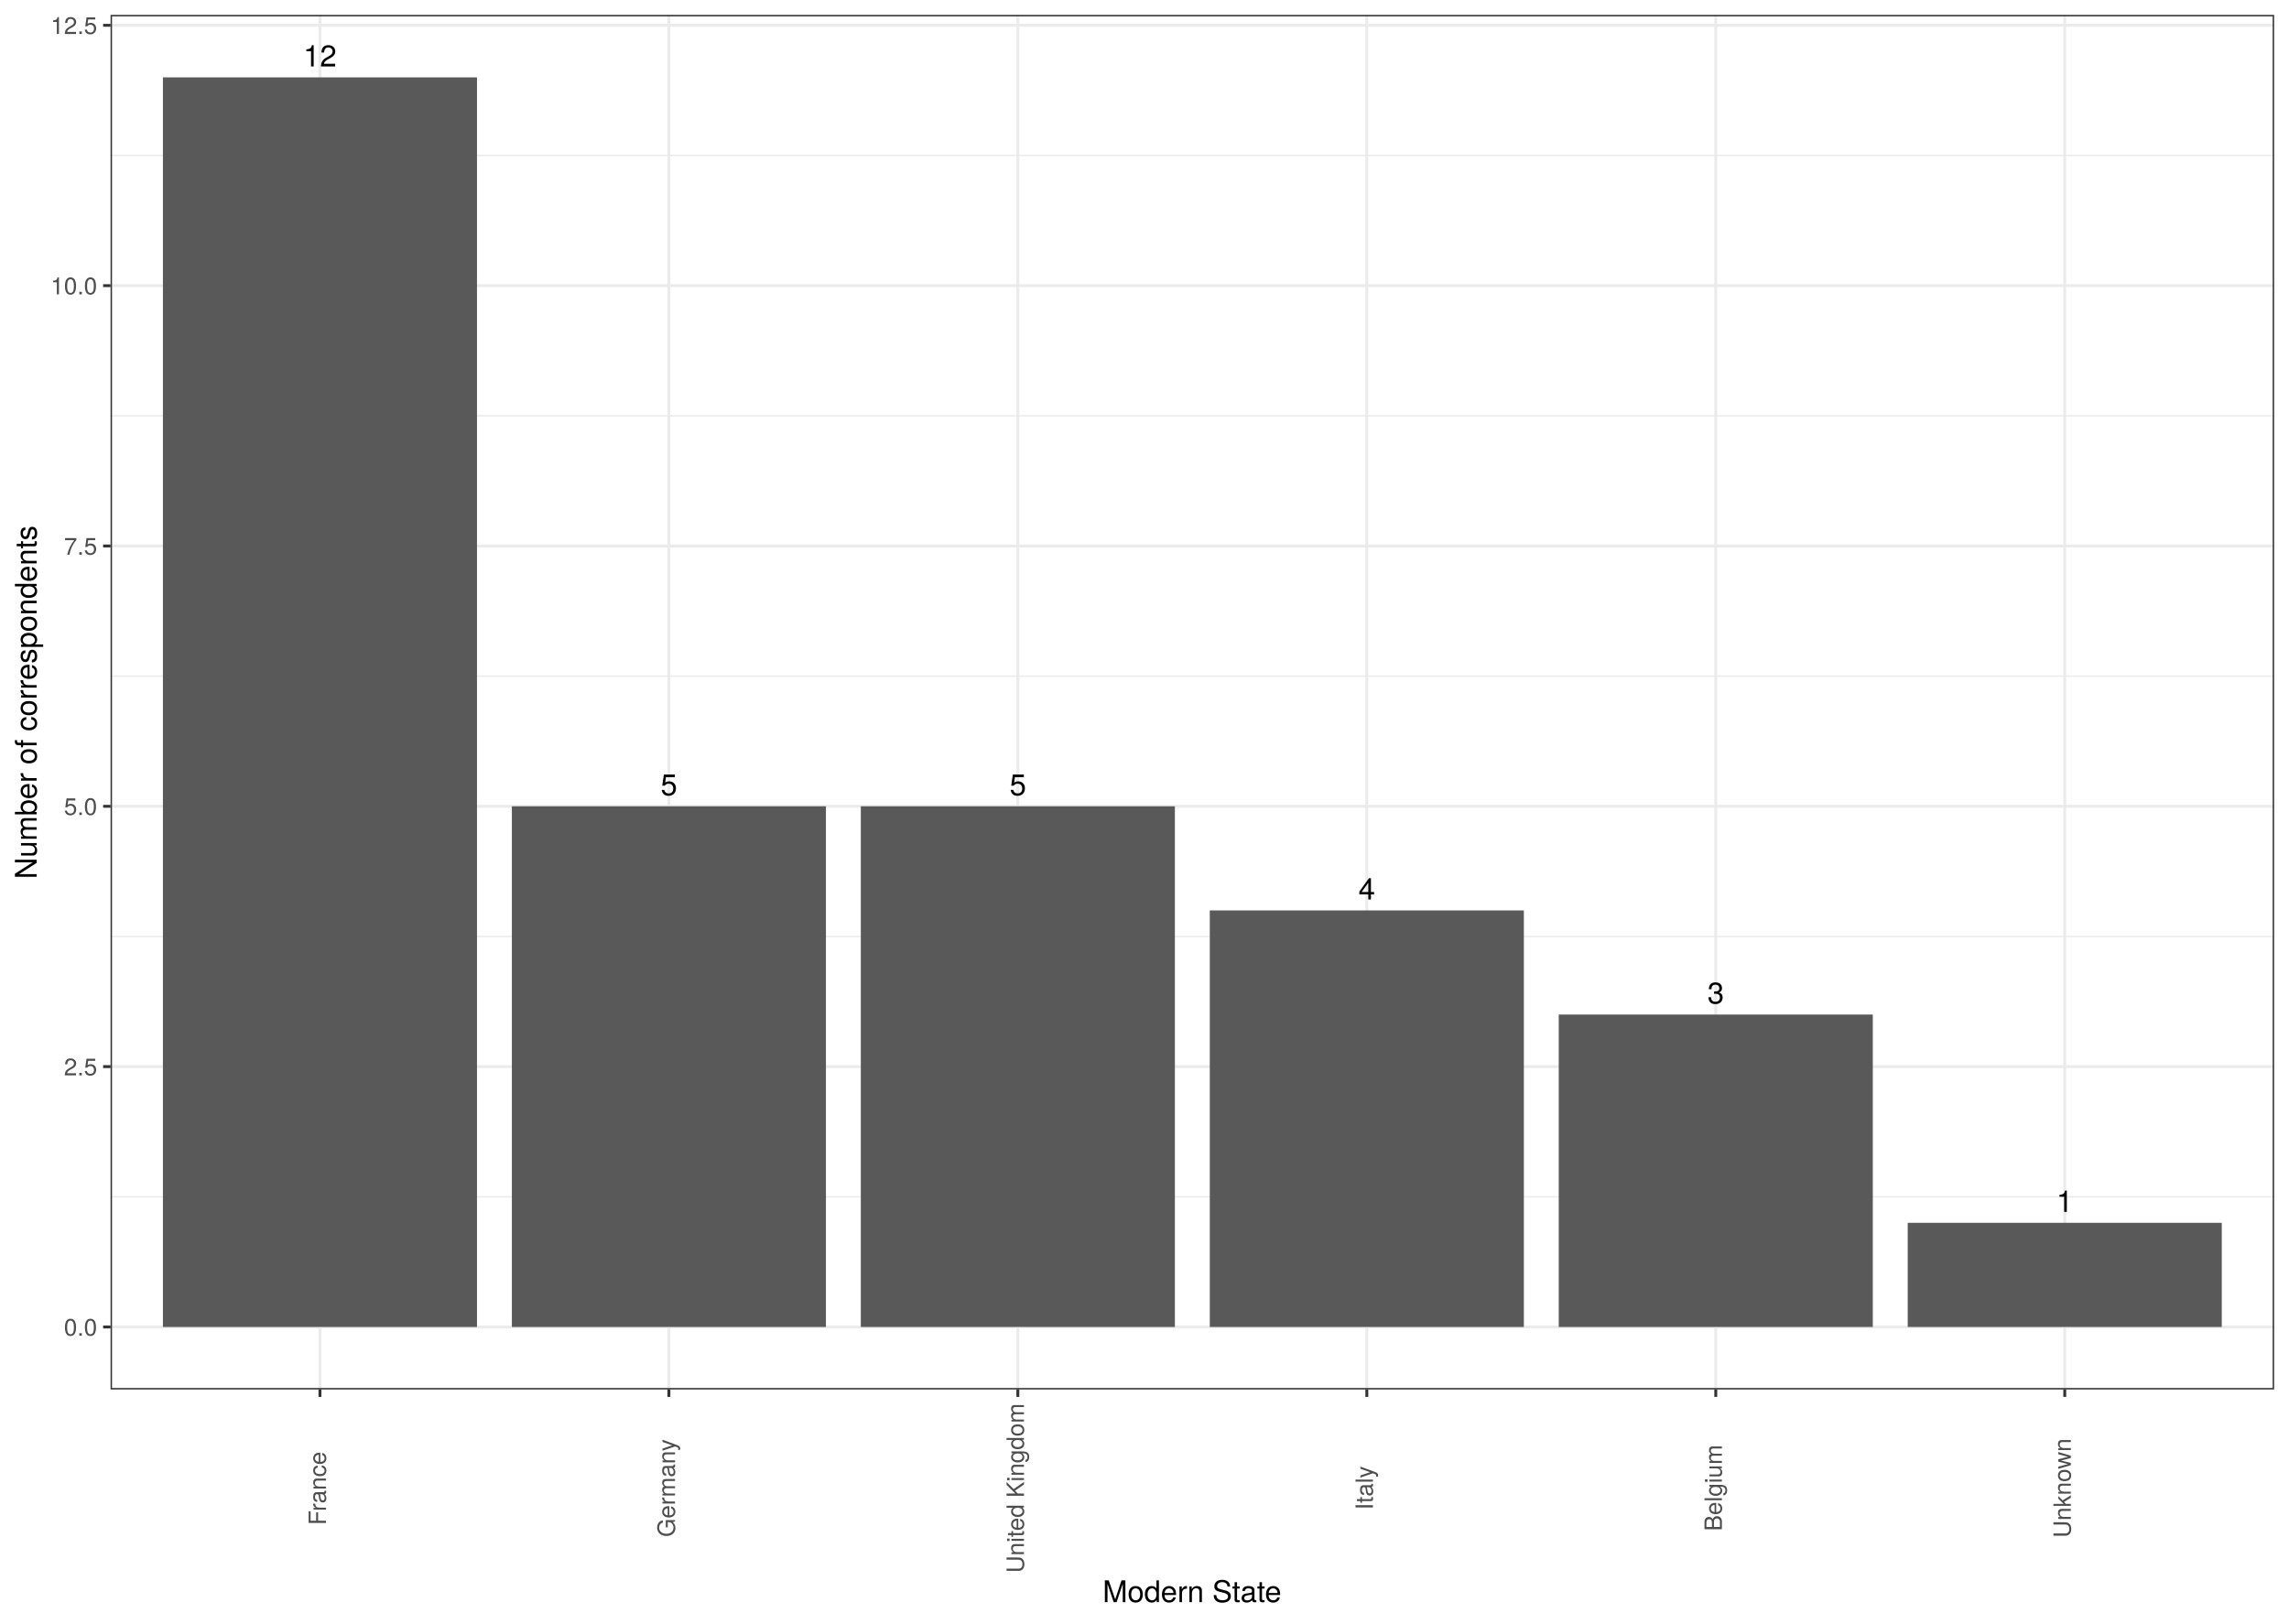
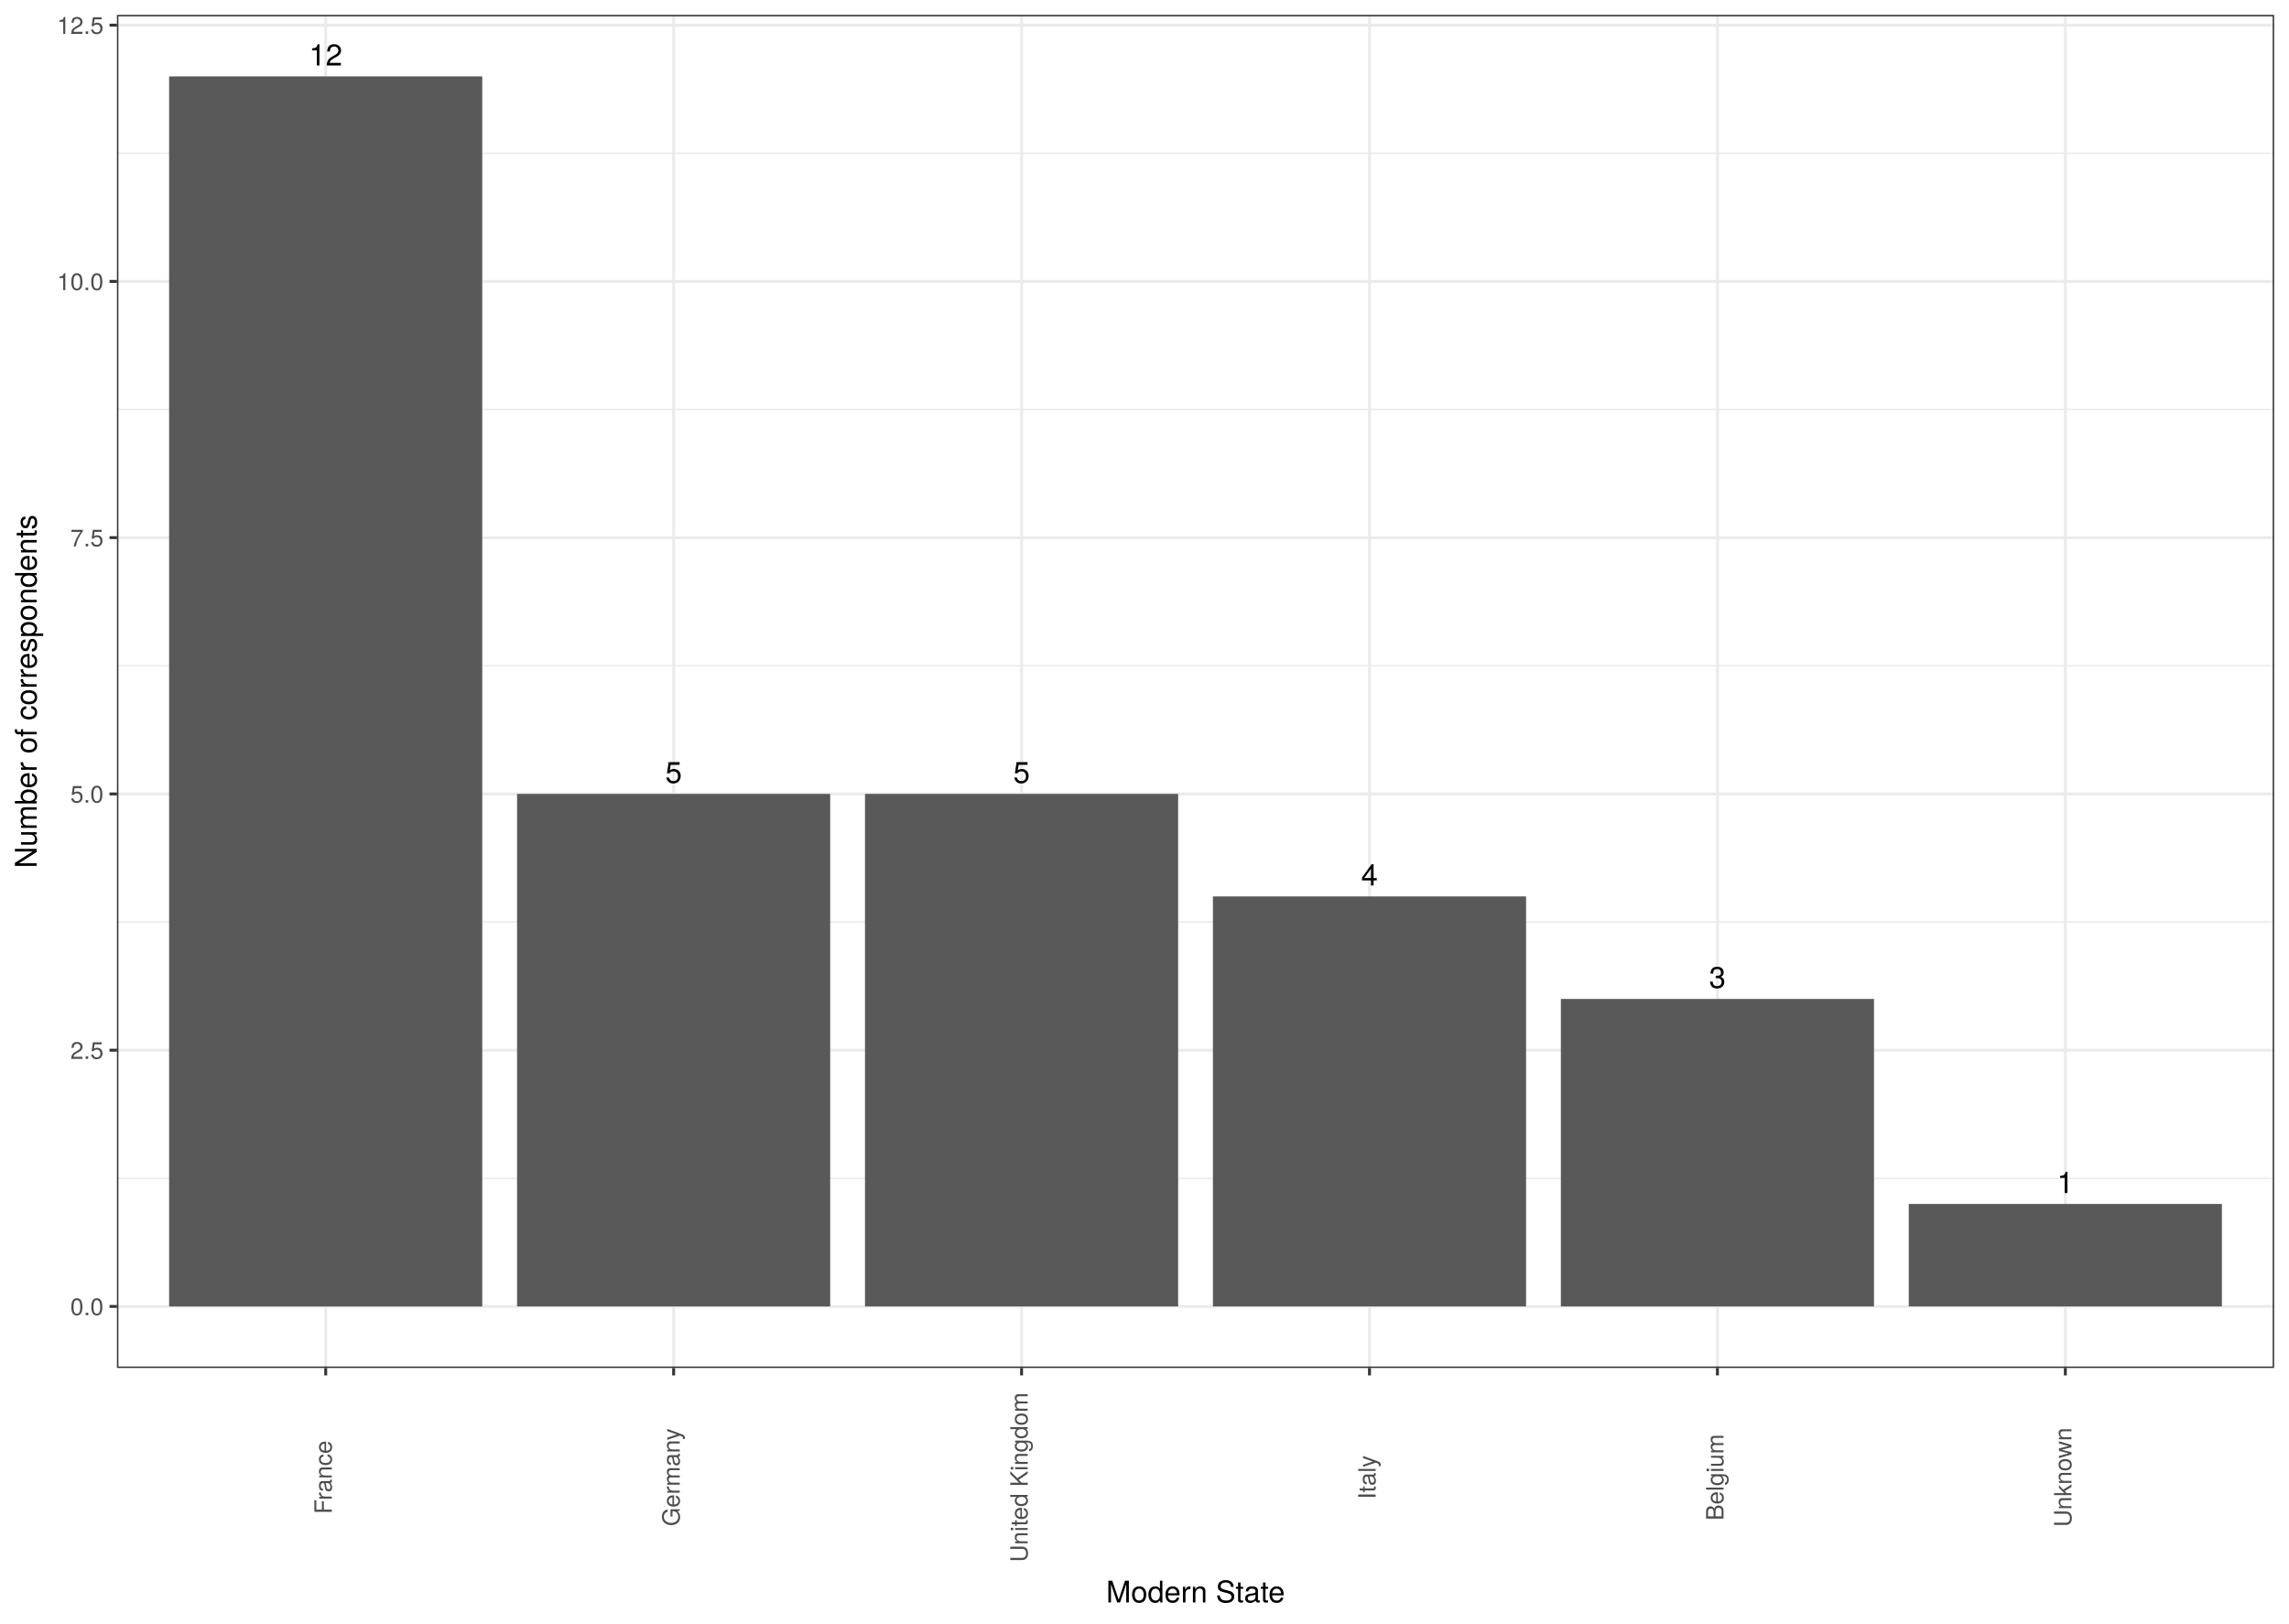
- <svg xmlns="http://www.w3.org/2000/svg" viewBox="0 0 842.40 597.60">
+ <svg xmlns="http://www.w3.org/2000/svg" class="svglite" width="842.40pt" height="597.60pt" viewBox="0 0 842.40 597.60">
  <defs>
    <style type="text/css">
-     line, polyline, polygon, path, rect, circle {
+     .svglite line, .svglite polyline, .svglite polygon, .svglite path, .svglite rect, .svglite circle {
      fill: none;
      stroke: #000000;
      stroke-linecap: round;
      stroke-linejoin: round;
      stroke-miterlimit: 10.00;
    }
+     .svglite text {
+       white-space: pre;
+     }
  </style>
  </defs>
  <rect width="100%" height="100%" style="stroke: none; fill: #FFFFFF;" />
-   <rect x="0.00" y="-0" width="842.40" height="597.60" style="stroke-width: 1.07; stroke: #FFFFFF; fill: #FFFFFF;" />
  <defs>
-     <clipPath id="cpNDAuNjl8ODM2LjkyfDUxMS40M3w1LjQ4">
-       <rect x="40.69" y="5.48" width="796.23" height="505.95" />
-     </clipPath>
-   </defs>
-   <rect x="40.69" y="5.48" width="796.23" height="505.95" style="stroke-width: 1.07; stroke: none; fill: #FFFFFF;" clip-path="url(#cpNDAuNjl8ODM2LjkyfDUxMS40M3w1LjQ4)" />
-   <polyline points="40.69,440.52 836.92,440.52 " style="stroke-width: 0.53; stroke: #EBEBEB; stroke-linecap: butt;" clip-path="url(#cpNDAuNjl8ODM2LjkyfDUxMS40M3w1LjQ4)" />
-   <polyline points="40.69,344.70 836.92,344.70 " style="stroke-width: 0.53; stroke: #EBEBEB; stroke-linecap: butt;" clip-path="url(#cpNDAuNjl8ODM2LjkyfDUxMS40M3w1LjQ4)" />
-   <polyline points="40.69,248.87 836.92,248.87 " style="stroke-width: 0.53; stroke: #EBEBEB; stroke-linecap: butt;" clip-path="url(#cpNDAuNjl8ODM2LjkyfDUxMS40M3w1LjQ4)" />
-   <polyline points="40.69,153.05 836.92,153.05 " style="stroke-width: 0.53; stroke: #EBEBEB; stroke-linecap: butt;" clip-path="url(#cpNDAuNjl8ODM2LjkyfDUxMS40M3w1LjQ4)" />
-   <polyline points="40.69,57.22 836.92,57.22 " style="stroke-width: 0.53; stroke: #EBEBEB; stroke-linecap: butt;" clip-path="url(#cpNDAuNjl8ODM2LjkyfDUxMS40M3w1LjQ4)" />
-   <polyline points="40.69,488.43 836.92,488.43 " style="stroke-width: 1.07; stroke: #EBEBEB; stroke-linecap: butt;" clip-path="url(#cpNDAuNjl8ODM2LjkyfDUxMS40M3w1LjQ4)" />
-   <polyline points="40.69,392.61 836.92,392.61 " style="stroke-width: 1.07; stroke: #EBEBEB; stroke-linecap: butt;" clip-path="url(#cpNDAuNjl8ODM2LjkyfDUxMS40M3w1LjQ4)" />
-   <polyline points="40.69,296.78 836.92,296.78 " style="stroke-width: 1.07; stroke: #EBEBEB; stroke-linecap: butt;" clip-path="url(#cpNDAuNjl8ODM2LjkyfDUxMS40M3w1LjQ4)" />
-   <polyline points="40.69,200.96 836.92,200.96 " style="stroke-width: 1.07; stroke: #EBEBEB; stroke-linecap: butt;" clip-path="url(#cpNDAuNjl8ODM2LjkyfDUxMS40M3w1LjQ4)" />
-   <polyline points="40.69,105.14 836.92,105.14 " style="stroke-width: 1.07; stroke: #EBEBEB; stroke-linecap: butt;" clip-path="url(#cpNDAuNjl8ODM2LjkyfDUxMS40M3w1LjQ4)" />
-   <polyline points="40.69,9.31 836.92,9.31 " style="stroke-width: 1.07; stroke: #EBEBEB; stroke-linecap: butt;" clip-path="url(#cpNDAuNjl8ODM2LjkyfDUxMS40M3w1LjQ4)" />
-   <polyline points="117.75,511.43 117.75,5.48 " style="stroke-width: 1.07; stroke: #EBEBEB; stroke-linecap: butt;" clip-path="url(#cpNDAuNjl8ODM2LjkyfDUxMS40M3w1LjQ4)" />
-   <polyline points="246.17,511.43 246.17,5.48 " style="stroke-width: 1.07; stroke: #EBEBEB; stroke-linecap: butt;" clip-path="url(#cpNDAuNjl8ODM2LjkyfDUxMS40M3w1LjQ4)" />
-   <polyline points="374.59,511.43 374.59,5.48 " style="stroke-width: 1.07; stroke: #EBEBEB; stroke-linecap: butt;" clip-path="url(#cpNDAuNjl8ODM2LjkyfDUxMS40M3w1LjQ4)" />
-   <polyline points="503.02,511.43 503.02,5.48 " style="stroke-width: 1.07; stroke: #EBEBEB; stroke-linecap: butt;" clip-path="url(#cpNDAuNjl8ODM2LjkyfDUxMS40M3w1LjQ4)" />
-   <polyline points="631.44,511.43 631.44,5.48 " style="stroke-width: 1.07; stroke: #EBEBEB; stroke-linecap: butt;" clip-path="url(#cpNDAuNjl8ODM2LjkyfDUxMS40M3w1LjQ4)" />
-   <polyline points="759.87,511.43 759.87,5.48 " style="stroke-width: 1.07; stroke: #EBEBEB; stroke-linecap: butt;" clip-path="url(#cpNDAuNjl8ODM2LjkyfDUxMS40M3w1LjQ4)" />
-   <rect x="59.96" y="28.48" width="115.58" height="459.95" style="stroke-width: 1.07; stroke: none; stroke-linecap: square; stroke-linejoin: miter; fill: #595959;" clip-path="url(#cpNDAuNjl8ODM2LjkyfDUxMS40M3w1LjQ4)" />
-   <rect x="188.38" y="296.78" width="115.58" height="191.65" style="stroke-width: 1.07; stroke: none; stroke-linecap: square; stroke-linejoin: miter; fill: #595959;" clip-path="url(#cpNDAuNjl8ODM2LjkyfDUxMS40M3w1LjQ4)" />
-   <rect x="316.80" y="296.78" width="115.58" height="191.65" style="stroke-width: 1.07; stroke: none; stroke-linecap: square; stroke-linejoin: miter; fill: #595959;" clip-path="url(#cpNDAuNjl8ODM2LjkyfDUxMS40M3w1LjQ4)" />
-   <rect x="445.23" y="335.11" width="115.58" height="153.32" style="stroke-width: 1.07; stroke: none; stroke-linecap: square; stroke-linejoin: miter; fill: #595959;" clip-path="url(#cpNDAuNjl8ODM2LjkyfDUxMS40M3w1LjQ4)" />
-   <rect x="573.65" y="373.44" width="115.58" height="114.99" style="stroke-width: 1.07; stroke: none; stroke-linecap: square; stroke-linejoin: miter; fill: #595959;" clip-path="url(#cpNDAuNjl8ODM2LjkyfDUxMS40M3w1LjQ4)" />
-   <rect x="702.08" y="450.10" width="115.58" height="38.33" style="stroke-width: 1.07; stroke: none; stroke-linecap: square; stroke-linejoin: miter; fill: #595959;" clip-path="url(#cpNDAuNjl8ODM2LjkyfDUxMS40M3w1LjQ4)" />
-   <g clip-path="url(#cpNDAuNjl8ODM2LjkyfDUxMS40M3w1LjQ4)">
-     <text x="111.61" y="24.45" style="font-size: 11.04px; font-family: TeX Gyre Heros;" textLength="12.28px" lengthAdjust="spacingAndGlyphs">12</text>
-   </g>
-   <g clip-path="url(#cpNDAuNjl8ODM2LjkyfDUxMS40M3w1LjQ4)">
-     <text x="243.10" y="292.76" style="font-size: 11.04px; font-family: TeX Gyre Heros;" textLength="6.14px" lengthAdjust="spacingAndGlyphs">5</text>
-   </g>
-   <g clip-path="url(#cpNDAuNjl8ODM2LjkyfDUxMS40M3w1LjQ4)">
-     <text x="371.53" y="292.76" style="font-size: 11.04px; font-family: TeX Gyre Heros;" textLength="6.14px" lengthAdjust="spacingAndGlyphs">5</text>
-   </g>
-   <g clip-path="url(#cpNDAuNjl8ODM2LjkyfDUxMS40M3w1LjQ4)">
-     <text x="499.95" y="331.09" style="font-size: 11.04px; font-family: TeX Gyre Heros;" textLength="6.14px" lengthAdjust="spacingAndGlyphs">4</text>
-   </g>
-   <g clip-path="url(#cpNDAuNjl8ODM2LjkyfDUxMS40M3w1LjQ4)">
-     <text x="628.37" y="369.42" style="font-size: 11.04px; font-family: TeX Gyre Heros;" textLength="6.14px" lengthAdjust="spacingAndGlyphs">3</text>
-   </g>
-   <g clip-path="url(#cpNDAuNjl8ODM2LjkyfDUxMS40M3w1LjQ4)">
-     <text x="756.80" y="446.08" style="font-size: 11.04px; font-family: TeX Gyre Heros;" textLength="6.14px" lengthAdjust="spacingAndGlyphs">1</text>
-   </g>
-   <rect x="40.69" y="5.48" width="796.23" height="505.95" style="stroke-width: 1.07; stroke: #333333;" clip-path="url(#cpNDAuNjl8ODM2LjkyfDUxMS40M3w1LjQ4)" />
-   <defs>
-     <clipPath id="cpMC4wMHw4NDIuNDB8NTk3LjYwfDAuMDA=">
+     <clipPath id="cpMC4wMHw4NDIuNDB8MC4wMHw1OTcuNjA=">
      <rect x="0.00" y="0.00" width="842.40" height="597.60" />
    </clipPath>
  </defs>
-   <g clip-path="url(#cpMC4wMHw4NDIuNDB8NTk3LjYwfDAuMDA=)">
-     <text x="23.53" y="491.64" style="font-size: 8.80px; fill: #4D4D4D; font-family: TeX Gyre Heros;" textLength="12.23px" lengthAdjust="spacingAndGlyphs">0.0</text>
+   <g clip-path="url(#cpMC4wMHw4NDIuNDB8MC4wMHw1OTcuNjA=)">
+     <rect x="0.00" y="0.00" width="842.40" height="597.60" style="stroke-width: 1.07; stroke: #FFFFFF; fill: #FFFFFF;" />
  </g>
-   <g clip-path="url(#cpMC4wMHw4NDIuNDB8NTk3LjYwfDAuMDA=)">
-     <text x="23.53" y="395.82" style="font-size: 8.80px; fill: #4D4D4D; font-family: TeX Gyre Heros;" textLength="12.23px" lengthAdjust="spacingAndGlyphs">2.5</text>
+   <defs>
+     <clipPath id="cpNDMuMDR8ODM2LjkyfDUuNDh8NTAzLjUy">
+       <rect x="43.04" y="5.48" width="793.88" height="498.04" />
+     </clipPath>
+   </defs>
+   <g clip-path="url(#cpNDMuMDR8ODM2LjkyfDUuNDh8NTAzLjUy)">
+     <rect x="43.04" y="5.48" width="793.88" height="498.04" style="stroke-width: 1.07; stroke: none; fill: #FFFFFF;" />
+     <polyline points="43.04,433.72 836.92,433.72 " style="stroke-width: 0.53; stroke: #EBEBEB; stroke-linecap: butt;" />
+     <polyline points="43.04,339.39 836.92,339.39 " style="stroke-width: 0.53; stroke: #EBEBEB; stroke-linecap: butt;" />
+     <polyline points="43.04,245.07 836.92,245.07 " style="stroke-width: 0.53; stroke: #EBEBEB; stroke-linecap: butt;" />
+     <polyline points="43.04,150.74 836.92,150.74 " style="stroke-width: 0.53; stroke: #EBEBEB; stroke-linecap: butt;" />
+     <polyline points="43.04,56.42 836.92,56.42 " style="stroke-width: 0.53; stroke: #EBEBEB; stroke-linecap: butt;" />
+     <polyline points="43.04,480.88 836.92,480.88 " style="stroke-width: 1.07; stroke: #EBEBEB; stroke-linecap: butt;" />
+     <polyline points="43.04,386.56 836.92,386.56 " style="stroke-width: 1.07; stroke: #EBEBEB; stroke-linecap: butt;" />
+     <polyline points="43.04,292.23 836.92,292.23 " style="stroke-width: 1.07; stroke: #EBEBEB; stroke-linecap: butt;" />
+     <polyline points="43.04,197.90 836.92,197.90 " style="stroke-width: 1.07; stroke: #EBEBEB; stroke-linecap: butt;" />
+     <polyline points="43.04,103.58 836.92,103.58 " style="stroke-width: 1.07; stroke: #EBEBEB; stroke-linecap: butt;" />
+     <polyline points="43.04,9.25 836.92,9.25 " style="stroke-width: 1.07; stroke: #EBEBEB; stroke-linecap: butt;" />
+     <polyline points="119.87,503.52 119.87,5.48 " style="stroke-width: 1.07; stroke: #EBEBEB; stroke-linecap: butt;" />
+     <polyline points="247.91,503.52 247.91,5.48 " style="stroke-width: 1.07; stroke: #EBEBEB; stroke-linecap: butt;" />
+     <polyline points="375.96,503.52 375.96,5.48 " style="stroke-width: 1.07; stroke: #EBEBEB; stroke-linecap: butt;" />
+     <polyline points="504.00,503.52 504.00,5.48 " style="stroke-width: 1.07; stroke: #EBEBEB; stroke-linecap: butt;" />
+     <polyline points="632.05,503.52 632.05,5.48 " style="stroke-width: 1.07; stroke: #EBEBEB; stroke-linecap: butt;" />
+     <polyline points="760.09,503.52 760.09,5.48 " style="stroke-width: 1.07; stroke: #EBEBEB; stroke-linecap: butt;" />
+     <rect x="62.24" y="28.12" width="115.24" height="452.77" style="stroke-width: 1.07; stroke: none; stroke-linecap: butt; stroke-linejoin: miter; fill: #595959;" />
+     <rect x="190.29" y="292.23" width="115.24" height="188.65" style="stroke-width: 1.07; stroke: none; stroke-linecap: butt; stroke-linejoin: miter; fill: #595959;" />
+     <rect x="318.34" y="292.23" width="115.24" height="188.65" style="stroke-width: 1.07; stroke: none; stroke-linecap: butt; stroke-linejoin: miter; fill: #595959;" />
+     <rect x="446.38" y="329.96" width="115.24" height="150.92" style="stroke-width: 1.07; stroke: none; stroke-linecap: butt; stroke-linejoin: miter; fill: #595959;" />
+     <rect x="574.43" y="367.69" width="115.24" height="113.19" style="stroke-width: 1.07; stroke: none; stroke-linecap: butt; stroke-linejoin: miter; fill: #595959;" />
+     <rect x="702.47" y="443.15" width="115.24" height="37.73" style="stroke-width: 1.07; stroke: none; stroke-linecap: butt; stroke-linejoin: miter; fill: #595959;" />
+     <text x="119.87" y="24.10" text-anchor="middle" style="font-size: 11.04px; font-family: &quot;TeX Gyre Heros&quot;;" textLength="14.04px" lengthAdjust="spacingAndGlyphs">12</text>
+     <text x="247.91" y="288.21" text-anchor="middle" style="font-size: 11.04px; font-family: &quot;TeX Gyre Heros&quot;;" textLength="7.02px" lengthAdjust="spacingAndGlyphs">5</text>
+     <text x="375.96" y="288.21" text-anchor="middle" style="font-size: 11.04px; font-family: &quot;TeX Gyre Heros&quot;;" textLength="7.02px" lengthAdjust="spacingAndGlyphs">5</text>
+     <text x="504.00" y="325.94" text-anchor="middle" style="font-size: 11.04px; font-family: &quot;TeX Gyre Heros&quot;;" textLength="7.02px" lengthAdjust="spacingAndGlyphs">4</text>
+     <text x="632.05" y="363.67" text-anchor="middle" style="font-size: 11.04px; font-family: &quot;TeX Gyre Heros&quot;;" textLength="7.02px" lengthAdjust="spacingAndGlyphs">3</text>
+     <text x="760.09" y="439.13" text-anchor="middle" style="font-size: 11.04px; font-family: &quot;TeX Gyre Heros&quot;;" textLength="7.02px" lengthAdjust="spacingAndGlyphs">1</text>
+     <rect x="43.04" y="5.48" width="793.88" height="498.04" style="stroke-width: 1.07; stroke: #333333;" />
  </g>
-   <g clip-path="url(#cpMC4wMHw4NDIuNDB8NTk3LjYwfDAuMDA=)">
-     <text x="23.53" y="299.99" style="font-size: 8.80px; fill: #4D4D4D; font-family: TeX Gyre Heros;" textLength="12.23px" lengthAdjust="spacingAndGlyphs">5.0</text>
-   </g>
-   <g clip-path="url(#cpMC4wMHw4NDIuNDB8NTk3LjYwfDAuMDA=)">
-     <text x="23.53" y="204.17" style="font-size: 8.80px; fill: #4D4D4D; font-family: TeX Gyre Heros;" textLength="12.23px" lengthAdjust="spacingAndGlyphs">7.5</text>
-   </g>
-   <g clip-path="url(#cpMC4wMHw4NDIuNDB8NTk3LjYwfDAuMDA=)">
-     <text x="18.64" y="108.34" style="font-size: 8.80px; fill: #4D4D4D; font-family: TeX Gyre Heros;" textLength="17.12px" lengthAdjust="spacingAndGlyphs">10.0</text>
-   </g>
-   <g clip-path="url(#cpMC4wMHw4NDIuNDB8NTk3LjYwfDAuMDA=)">
-     <text x="18.64" y="12.52" style="font-size: 8.80px; fill: #4D4D4D; font-family: TeX Gyre Heros;" textLength="17.12px" lengthAdjust="spacingAndGlyphs">12.5</text>
-   </g>
-   <polyline points="37.95,488.43 40.69,488.43 " style="stroke-width: 1.07; stroke: #333333; stroke-linecap: butt;" clip-path="url(#cpMC4wMHw4NDIuNDB8NTk3LjYwfDAuMDA=)" />
-   <polyline points="37.95,392.61 40.69,392.61 " style="stroke-width: 1.07; stroke: #333333; stroke-linecap: butt;" clip-path="url(#cpMC4wMHw4NDIuNDB8NTk3LjYwfDAuMDA=)" />
-   <polyline points="37.95,296.78 40.69,296.78 " style="stroke-width: 1.07; stroke: #333333; stroke-linecap: butt;" clip-path="url(#cpMC4wMHw4NDIuNDB8NTk3LjYwfDAuMDA=)" />
-   <polyline points="37.95,200.96 40.69,200.96 " style="stroke-width: 1.07; stroke: #333333; stroke-linecap: butt;" clip-path="url(#cpMC4wMHw4NDIuNDB8NTk3LjYwfDAuMDA=)" />
-   <polyline points="37.95,105.14 40.69,105.14 " style="stroke-width: 1.07; stroke: #333333; stroke-linecap: butt;" clip-path="url(#cpMC4wMHw4NDIuNDB8NTk3LjYwfDAuMDA=)" />
-   <polyline points="37.95,9.31 40.69,9.31 " style="stroke-width: 1.07; stroke: #333333; stroke-linecap: butt;" clip-path="url(#cpMC4wMHw4NDIuNDB8NTk3LjYwfDAuMDA=)" />
-   <polyline points="117.75,514.17 117.75,511.43 " style="stroke-width: 1.07; stroke: #333333; stroke-linecap: butt;" clip-path="url(#cpMC4wMHw4NDIuNDB8NTk3LjYwfDAuMDA=)" />
-   <polyline points="246.17,514.17 246.17,511.43 " style="stroke-width: 1.07; stroke: #333333; stroke-linecap: butt;" clip-path="url(#cpMC4wMHw4NDIuNDB8NTk3LjYwfDAuMDA=)" />
-   <polyline points="374.59,514.17 374.59,511.43 " style="stroke-width: 1.07; stroke: #333333; stroke-linecap: butt;" clip-path="url(#cpMC4wMHw4NDIuNDB8NTk3LjYwfDAuMDA=)" />
-   <polyline points="503.02,514.17 503.02,511.43 " style="stroke-width: 1.07; stroke: #333333; stroke-linecap: butt;" clip-path="url(#cpMC4wMHw4NDIuNDB8NTk3LjYwfDAuMDA=)" />
-   <polyline points="631.44,514.17 631.44,511.43 " style="stroke-width: 1.07; stroke: #333333; stroke-linecap: butt;" clip-path="url(#cpMC4wMHw4NDIuNDB8NTk3LjYwfDAuMDA=)" />
-   <polyline points="759.87,514.17 759.87,511.43 " style="stroke-width: 1.07; stroke: #333333; stroke-linecap: butt;" clip-path="url(#cpMC4wMHw4NDIuNDB8NTk3LjYwfDAuMDA=)" />
-   <g clip-path="url(#cpMC4wMHw4NDIuNDB8NTk3LjYwfDAuMDA=)">
-     <text transform="translate(119.99,561.36) rotate(-90)" style="font-size: 8.80px; fill: #4D4D4D; font-family: TeX Gyre Heros;" textLength="27.39px" lengthAdjust="spacingAndGlyphs">France</text>
-   </g>
-   <g clip-path="url(#cpMC4wMHw4NDIuNDB8NTk3LjYwfDAuMDA=)">
-     <text transform="translate(248.42,565.76) rotate(-90)" style="font-size: 8.80px; fill: #4D4D4D; font-family: TeX Gyre Heros;" textLength="36.19px" lengthAdjust="spacingAndGlyphs">Germany</text>
-   </g>
-   <g clip-path="url(#cpMC4wMHw4NDIuNDB8NTk3LjYwfDAuMDA=)">
-     <text transform="translate(376.84,578.96) rotate(-90)" style="font-size: 8.80px; fill: #4D4D4D; font-family: TeX Gyre Heros;" textLength="62.60px" lengthAdjust="spacingAndGlyphs">United Kingdom</text>
-   </g>
-   <g clip-path="url(#cpMC4wMHw4NDIuNDB8NTk3LjYwfDAuMDA=)">
-     <text transform="translate(505.26,555.73) rotate(-90)" style="font-size: 8.80px; fill: #4D4D4D; font-family: TeX Gyre Heros;" textLength="16.14px" lengthAdjust="spacingAndGlyphs">Italy</text>
-   </g>
-   <g clip-path="url(#cpMC4wMHw4NDIuNDB8NTk3LjYwfDAuMDA=)">
-     <text transform="translate(633.69,563.56) rotate(-90)" style="font-size: 8.80px; fill: #4D4D4D; font-family: TeX Gyre Heros;" textLength="31.79px" lengthAdjust="spacingAndGlyphs">Belgium</text>
-   </g>
-   <g clip-path="url(#cpMC4wMHw4NDIuNDB8NTk3LjYwfDAuMDA=)">
-     <text transform="translate(762.11,566.00) rotate(-90)" style="font-size: 8.80px; fill: #4D4D4D; font-family: TeX Gyre Heros;" textLength="36.68px" lengthAdjust="spacingAndGlyphs">Unknown</text>
-   </g>
-   <g clip-path="url(#cpMC4wMHw4NDIuNDB8NTk3LjYwfDAuMDA=)">
-     <text x="405.79" y="589.72" style="font-size: 11.00px; font-family: TeX Gyre Heros;" textLength="66.03px" lengthAdjust="spacingAndGlyphs">Modern State</text>
-   </g>
-   <g clip-path="url(#cpMC4wMHw4NDIuNDB8NTk3LjYwfDAuMDA=)">
-     <text transform="translate(13.50,323.56) rotate(-90)" style="font-size: 11.00px; font-family: TeX Gyre Heros;" textLength="130.22px" lengthAdjust="spacingAndGlyphs">Number of correspondents</text>
+   <g clip-path="url(#cpMC4wMHw4NDIuNDB8MC4wMHw1OTcuNjA=)">
+     <text x="38.11" y="484.09" text-anchor="end" style="font-size: 8.80px;fill: #4D4D4D; font-family: &quot;TeX Gyre Heros&quot;;" textLength="13.98px" lengthAdjust="spacingAndGlyphs">0.0</text>
+     <text x="38.11" y="389.76" text-anchor="end" style="font-size: 8.80px;fill: #4D4D4D; font-family: &quot;TeX Gyre Heros&quot;;" textLength="13.98px" lengthAdjust="spacingAndGlyphs">2.5</text>
+     <text x="38.11" y="295.44" text-anchor="end" style="font-size: 8.80px;fill: #4D4D4D; font-family: &quot;TeX Gyre Heros&quot;;" textLength="13.98px" lengthAdjust="spacingAndGlyphs">5.0</text>
+     <text x="38.11" y="201.11" text-anchor="end" style="font-size: 8.80px;fill: #4D4D4D; font-family: &quot;TeX Gyre Heros&quot;;" textLength="13.98px" lengthAdjust="spacingAndGlyphs">7.5</text>
+     <text x="38.11" y="106.79" text-anchor="end" style="font-size: 8.80px;fill: #4D4D4D; font-family: &quot;TeX Gyre Heros&quot;;" textLength="19.58px" lengthAdjust="spacingAndGlyphs">10.0</text>
+     <text x="38.11" y="12.46" text-anchor="end" style="font-size: 8.80px;fill: #4D4D4D; font-family: &quot;TeX Gyre Heros&quot;;" textLength="19.58px" lengthAdjust="spacingAndGlyphs">12.5</text>
+     <polyline points="40.30,480.88 43.04,480.88 " style="stroke-width: 1.07; stroke: #333333; stroke-linecap: butt;" />
+     <polyline points="40.30,386.56 43.04,386.56 " style="stroke-width: 1.07; stroke: #333333; stroke-linecap: butt;" />
+     <polyline points="40.30,292.23 43.04,292.23 " style="stroke-width: 1.07; stroke: #333333; stroke-linecap: butt;" />
+     <polyline points="40.30,197.90 43.04,197.90 " style="stroke-width: 1.07; stroke: #333333; stroke-linecap: butt;" />
+     <polyline points="40.30,103.58 43.04,103.58 " style="stroke-width: 1.07; stroke: #333333; stroke-linecap: butt;" />
+     <polyline points="40.30,9.25 43.04,9.25 " style="stroke-width: 1.07; stroke: #333333; stroke-linecap: butt;" />
+     <polyline points="119.87,506.26 119.87,503.52 " style="stroke-width: 1.07; stroke: #333333; stroke-linecap: butt;" />
+     <polyline points="247.91,506.26 247.91,503.52 " style="stroke-width: 1.07; stroke: #333333; stroke-linecap: butt;" />
+     <polyline points="375.96,506.26 375.96,503.52 " style="stroke-width: 1.07; stroke: #333333; stroke-linecap: butt;" />
+     <polyline points="504.00,506.26 504.00,503.52 " style="stroke-width: 1.07; stroke: #333333; stroke-linecap: butt;" />
+     <polyline points="632.05,506.26 632.05,503.52 " style="stroke-width: 1.07; stroke: #333333; stroke-linecap: butt;" />
+     <polyline points="760.09,506.26 760.09,503.52 " style="stroke-width: 1.07; stroke: #333333; stroke-linecap: butt;" />
+     <text transform="translate(122.11,543.76) rotate(-90)" text-anchor="middle" style="font-size: 8.80px;fill: #4D4D4D; font-family: &quot;TeX Gyre Heros&quot;;" textLength="29.25px" lengthAdjust="spacingAndGlyphs">France</text>
+     <text transform="translate(250.16,543.76) rotate(-90)" text-anchor="middle" style="font-size: 8.80px;fill: #4D4D4D; font-family: &quot;TeX Gyre Heros&quot;;" textLength="40.44px" lengthAdjust="spacingAndGlyphs">Germany</text>
+     <text transform="translate(378.20,543.76) rotate(-90)" text-anchor="middle" style="font-size: 8.80px;fill: #4D4D4D; font-family: &quot;TeX Gyre Heros&quot;;" textLength="70.62px" lengthAdjust="spacingAndGlyphs">United Kingdom</text>
+     <text transform="translate(506.25,543.76) rotate(-90)" text-anchor="middle" style="font-size: 8.80px;fill: #4D4D4D; font-family: &quot;TeX Gyre Heros&quot;;" textLength="19.09px" lengthAdjust="spacingAndGlyphs">Italy</text>
+     <text transform="translate(634.29,543.76) rotate(-90)" text-anchor="middle" style="font-size: 8.80px;fill: #4D4D4D; font-family: &quot;TeX Gyre Heros&quot;;" textLength="36.07px" lengthAdjust="spacingAndGlyphs">Belgium</text>
+     <text transform="translate(762.34,543.76) rotate(-90)" text-anchor="middle" style="font-size: 8.80px;fill: #4D4D4D; font-family: &quot;TeX Gyre Heros&quot;;" textLength="40.83px" lengthAdjust="spacingAndGlyphs">Unknown</text>
+     <text x="439.98" y="589.83" text-anchor="middle" style="font-size: 11.00px; font-family: &quot;TeX Gyre Heros&quot;;" textLength="73.89px" lengthAdjust="spacingAndGlyphs">Modern State</text>
+     <text transform="translate(13.50,254.50) rotate(-90)" text-anchor="middle" style="font-size: 11.00px; font-family: &quot;TeX Gyre Heros&quot;;" textLength="147.12px" lengthAdjust="spacingAndGlyphs">Number of correspondents</text>
  </g>
</svg>
